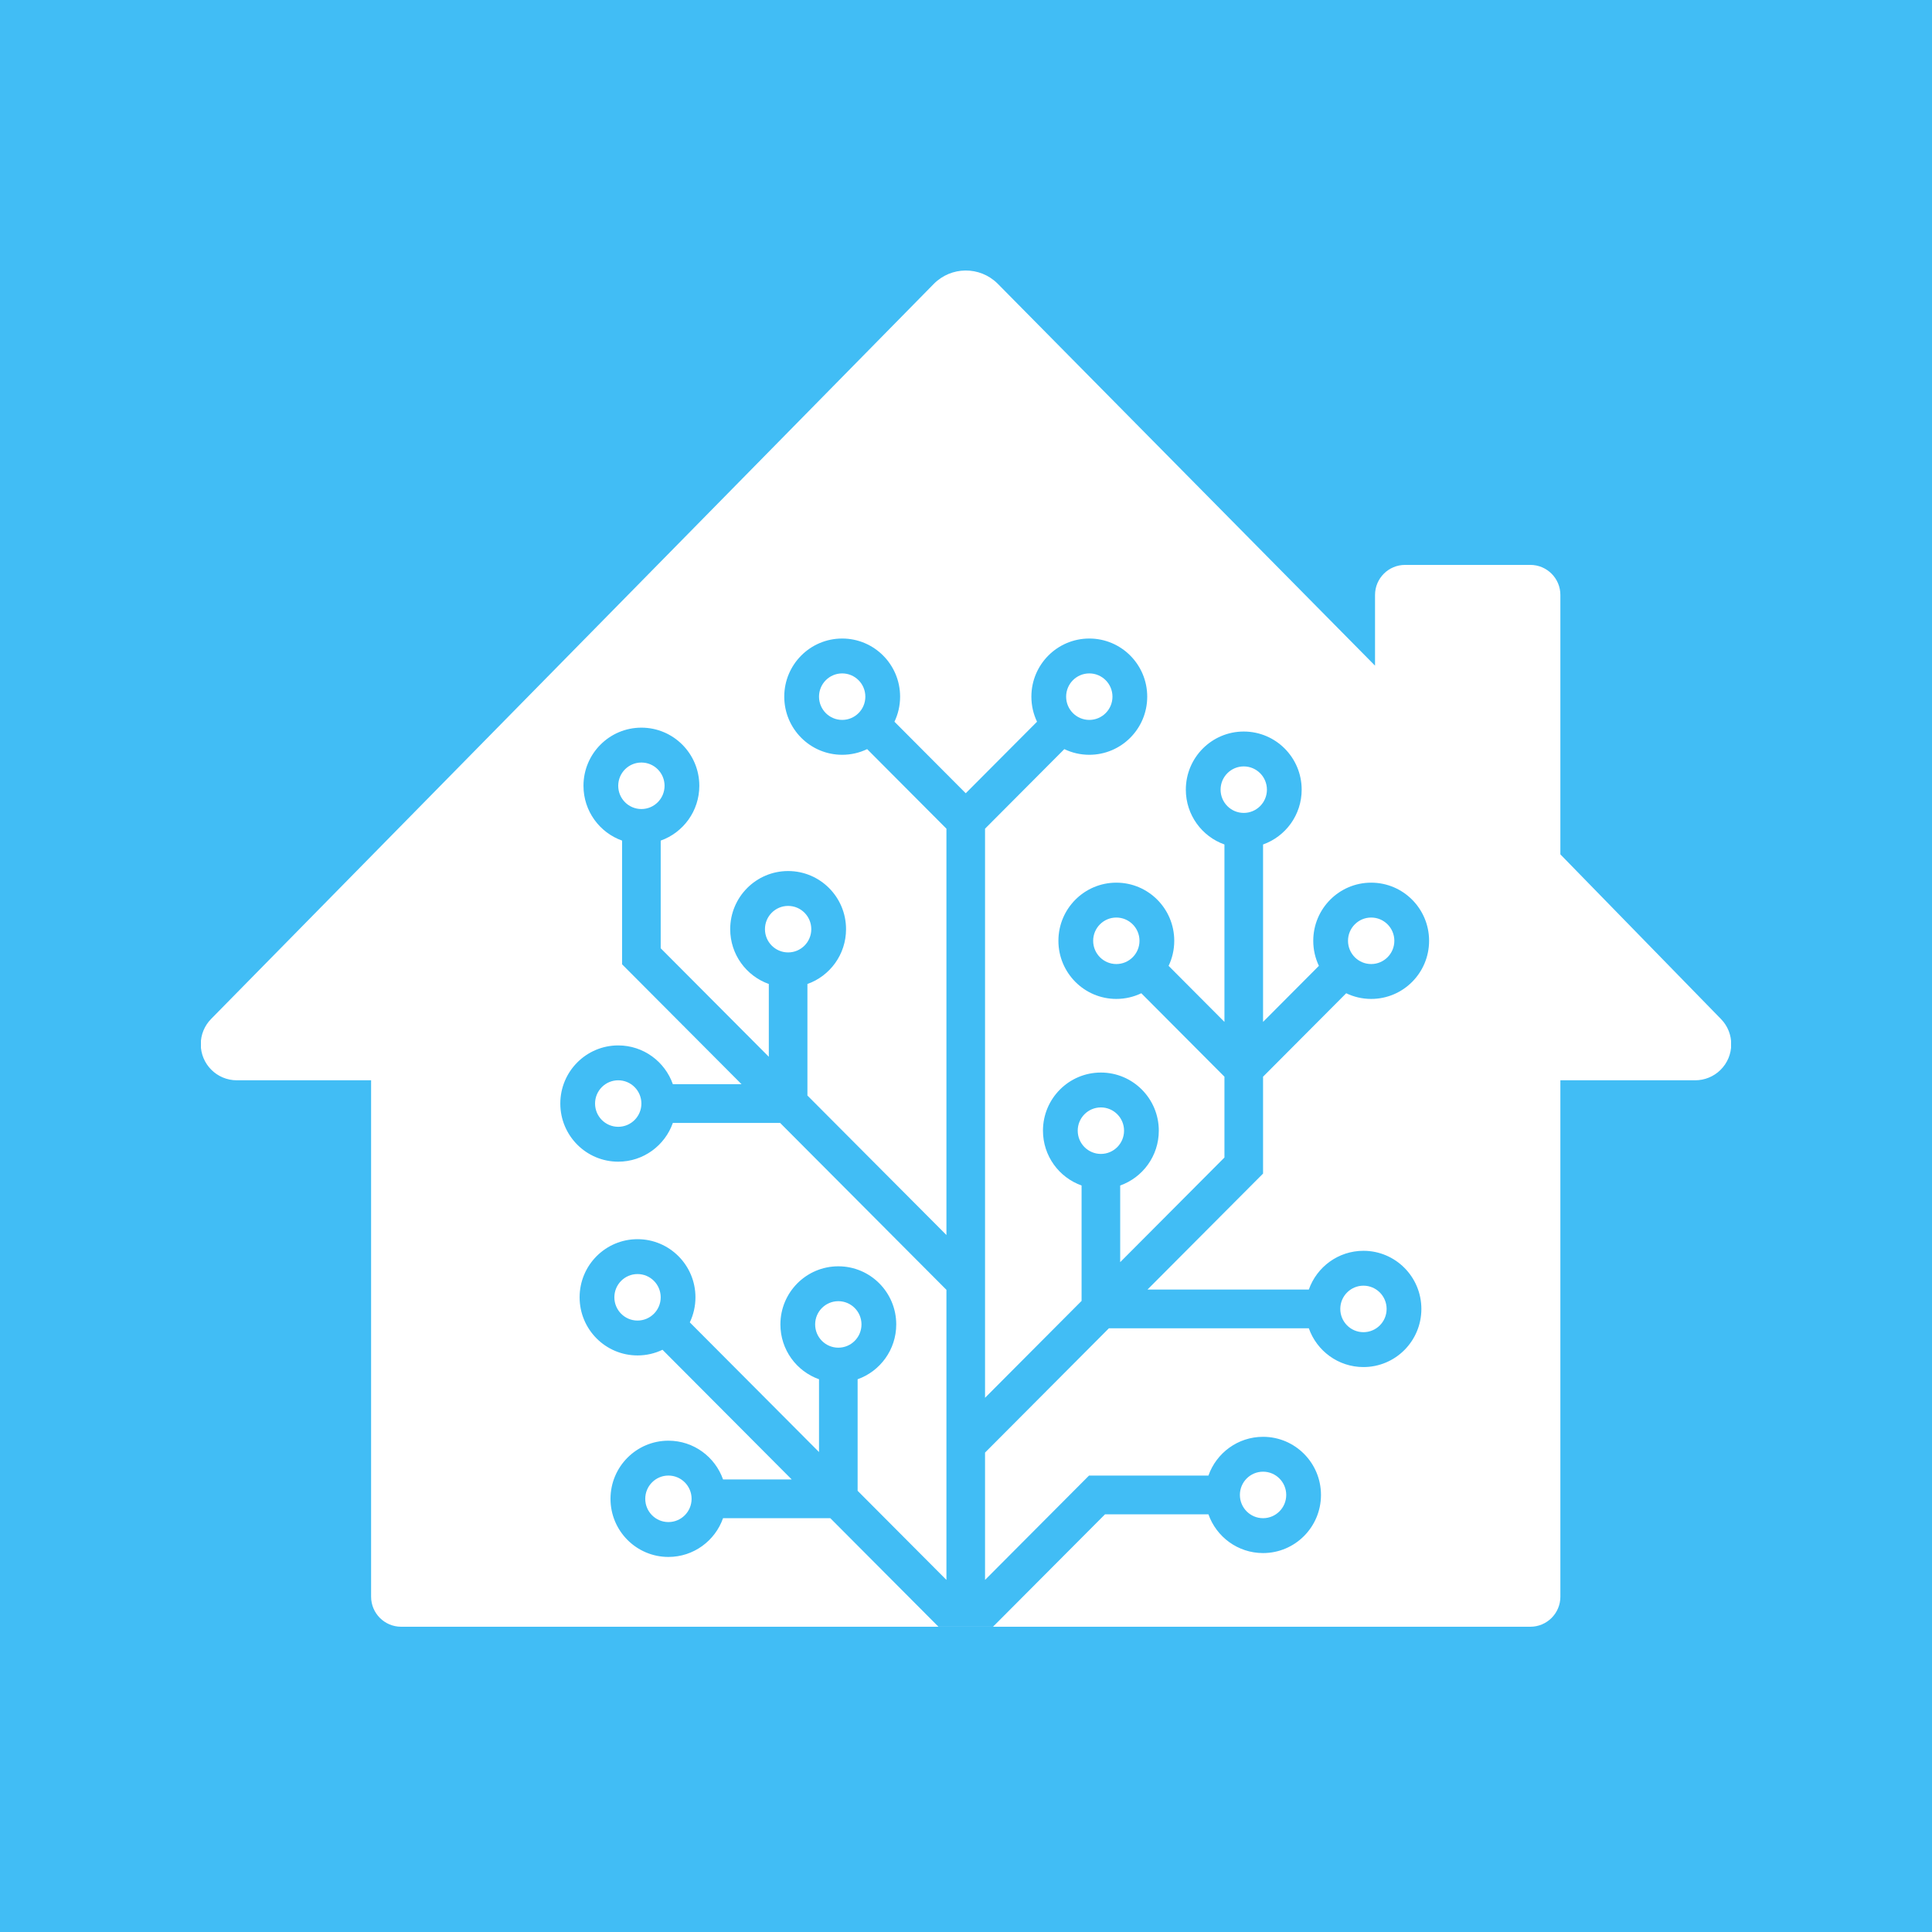
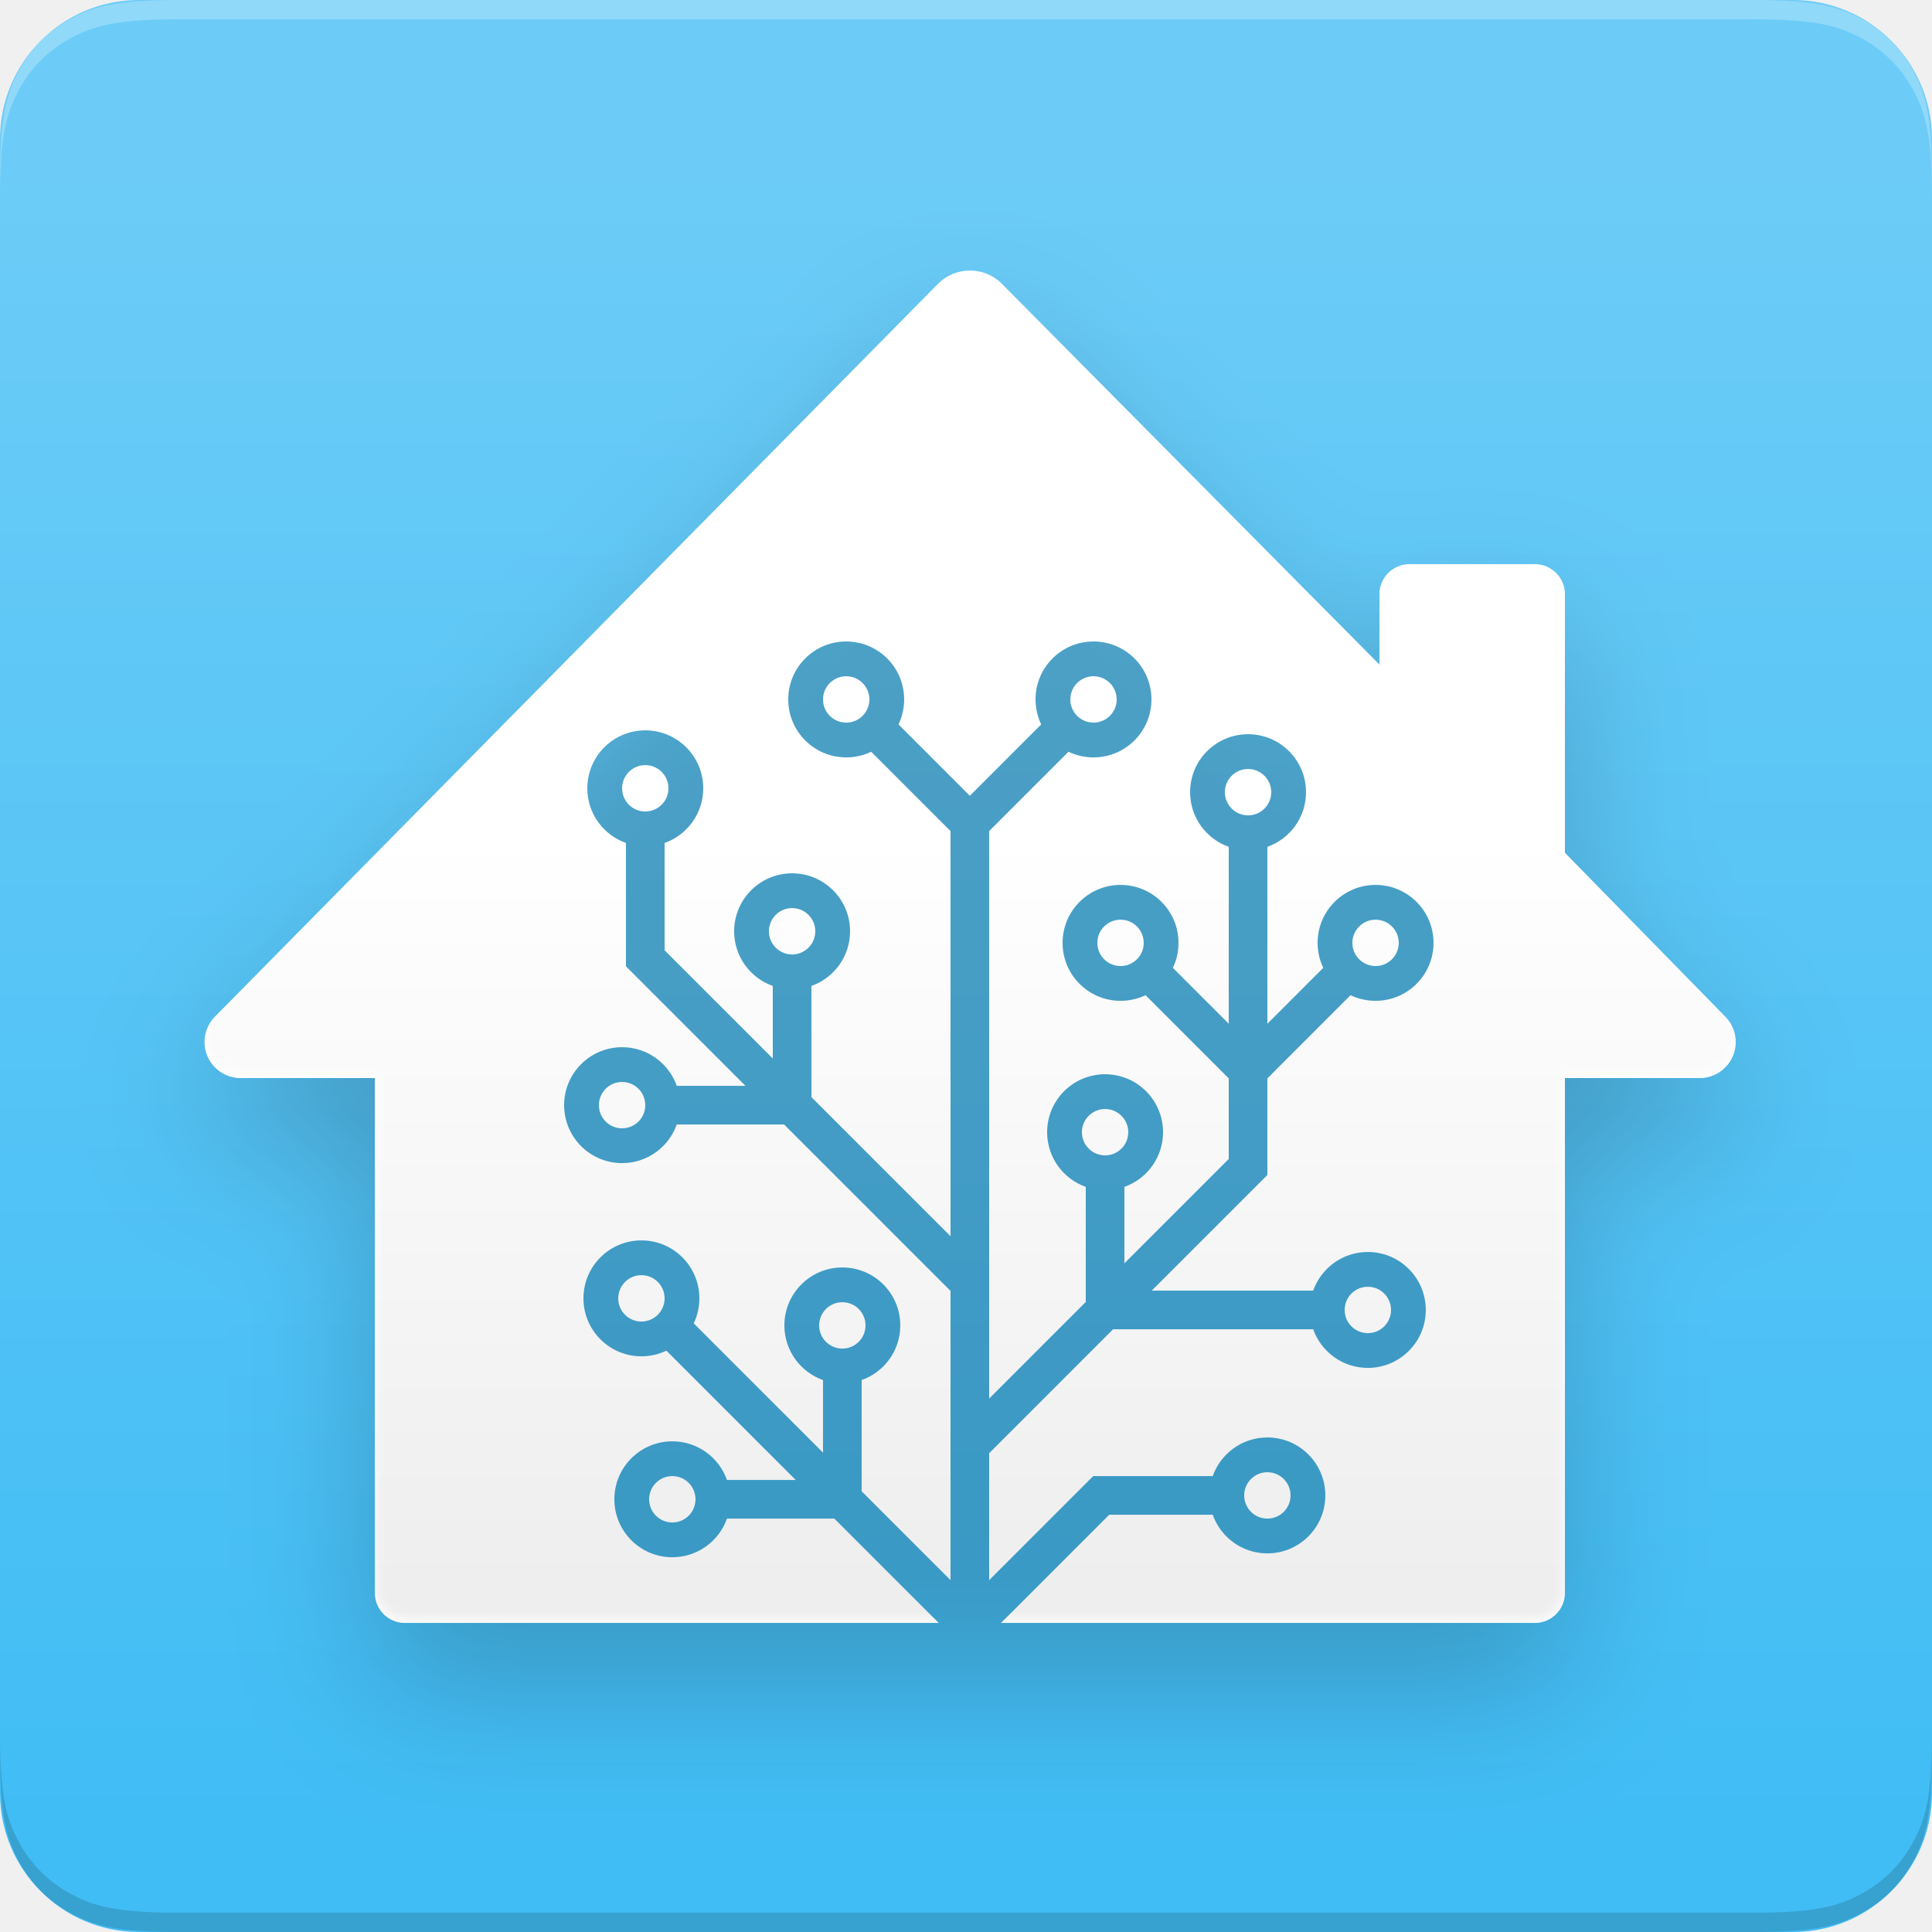
- <svg xmlns="http://www.w3.org/2000/svg" xmlns:xlink="http://www.w3.org/1999/xlink" width="500px" height="500px" viewBox="0 0 500 500" version="1.1">
+ <svg xmlns="http://www.w3.org/2000/svg" xmlns:xlink="http://www.w3.org/1999/xlink" viewBox="0 0 500 500" version="1.1">
+   <style>
+     svg * {
+     }
+     
+     .only-on-small { opacity: 0; }
+     .hide-on-big { opacity: 0; }    
+     
+     @media all and (max-width: 130px) {
+       .only-on-big  { opacity: 0; }
+       #background-color-rect { fill: #40BDF5; }
+       #house_big_fill { fill: #FFFFFF; }
+     }
+     
+     @media all and (max-width: 55px) {
+       .only-on-small { opacity: 100; }
+       .hide-on-small { opacity: 0; }
+       #house_small_tree {
+         transform: scale(1);
+         transform-origin: 50% 50%;
+       }
+     }
+     
+     @media all and (max-width: 34px) {
+       #house_small_tree {
+         fill: #40BDF5;  
+         transform: scale(1.25);
+       }
+       #background {
+         opacity: 0
+       }
+     }
+     
+   </style>
  <defs>
-     <path d="M44.041,343.222 L44.041,209.58 L9.288,209.58 L9.288,209.58 C4.134,209.58 -0.045,205.402 -0.045,200.247 C-0.045,197.799 0.917,195.449 2.633,193.704 L189.639,3.497 L189.639,3.497 C194.156,-1.097 201.542,-1.16 206.137,3.357 C206.177,3.397 206.218,3.437 206.257,3.477 L303.858,102.271 L303.858,83.974 L303.858,83.974 C303.858,79.678 307.341,76.196 311.636,76.196 L344.047,76.196 L344.047,76.196 C348.342,76.196 351.825,79.678 351.825,83.974 L351.825,151.112 L393.393,193.73 C396.992,197.42 396.918,203.329 393.228,206.928 C391.485,208.629 389.146,209.58 386.711,209.58 L351.825,209.58 L351.825,343.222 C351.825,347.518 348.342,351 344.047,351 L51.819,351 C47.524,351 44.041,347.518 44.041,343.222 L44.041,343.222 Z M250.434,179.962 C251.371,177.998 251.895,175.799 251.895,173.476 C251.895,165.168 245.184,158.433 236.905,158.433 C228.627,158.433 221.916,165.168 221.916,173.476 C221.916,181.784 228.627,188.52 236.905,188.52 C239.22,188.52 241.411,187.993 243.368,187.053 L264.886,208.649 L264.886,229.567 L237.905,256.645 L237.905,236.805 C243.727,234.74 247.898,229.168 247.898,222.618 C247.898,214.31 241.187,207.574 232.908,207.574 C224.63,207.574 217.919,214.31 217.919,222.618 C217.919,229.168 222.09,234.74 227.912,236.805 L227.912,266.673 L202.929,291.746 L202.929,144.464 L223.448,123.872 C225.405,124.811 227.596,125.338 229.91,125.338 C238.189,125.338 244.9,118.603 244.9,110.294 C244.9,101.986 238.189,95.251 229.91,95.251 C221.632,95.251 214.921,101.986 214.921,110.294 C214.921,112.617 215.445,114.816 216.382,116.78 L197.933,135.295 L179.484,116.78 C180.421,114.816 180.945,112.617 180.945,110.294 C180.945,101.986 174.234,95.251 165.955,95.251 C157.677,95.251 150.966,101.986 150.966,110.294 C150.966,118.603 157.677,125.338 165.955,125.338 C168.27,125.338 170.461,124.811 172.418,123.872 L192.936,144.464 L192.936,249.624 L156.962,213.52 L156.962,184.655 C162.784,182.59 166.955,177.018 166.955,170.468 C166.955,162.159 160.244,155.424 151.965,155.424 C143.687,155.424 136.976,162.159 136.976,170.468 C136.976,177.018 141.147,182.59 146.969,184.655 L146.969,203.492 L118.989,175.411 L118.989,147.548 C124.81,145.483 128.982,139.911 128.982,133.361 C128.982,125.053 122.271,118.317 113.992,118.317 C105.714,118.317 99.003,125.053 99.003,133.361 C99.003,139.911 103.174,145.483 108.996,147.548 L108.996,179.565 L139.903,210.583 L122.133,210.583 C120.075,204.74 114.523,200.554 107.996,200.554 C99.718,200.554 93.007,207.289 93.007,215.597 C93.007,223.906 99.718,230.641 107.996,230.641 C114.523,230.641 120.075,226.455 122.133,220.612 L149.896,220.612 L192.936,263.807 L192.936,338.881 L169.953,315.815 L169.953,286.949 C175.775,284.884 179.946,279.312 179.946,272.762 C179.946,264.454 173.235,257.719 164.956,257.719 C156.678,257.719 149.967,264.454 149.967,272.762 C149.967,279.312 154.138,284.884 159.96,286.949 L159.96,305.786 L126.521,272.228 C127.458,270.264 127.982,268.064 127.982,265.742 C127.982,257.434 121.271,250.699 112.993,250.699 C104.714,250.699 98.003,257.434 98.003,265.742 C98.003,274.05 104.714,280.785 112.993,280.785 C115.307,280.785 117.499,280.259 119.455,279.319 L152.894,312.878 L135.124,312.878 C133.066,307.035 127.514,302.849 120.987,302.849 C112.709,302.849 105.998,309.584 105.998,317.892 C105.998,326.2 112.709,332.935 120.987,332.935 C127.514,332.935 133.066,328.749 135.124,322.906 L162.887,322.906 L190.867,350.987 L204.999,350.987 L233.979,321.904 L260.742,321.904 C262.8,327.746 268.352,331.932 274.879,331.932 C283.157,331.932 289.868,325.197 289.868,316.889 C289.868,308.581 283.157,301.846 274.879,301.846 C268.352,301.846 262.8,306.032 260.742,311.875 L229.839,311.875 L202.929,338.881 L202.929,305.929 L234.978,273.765 L286.724,273.765 C288.782,279.608 294.334,283.794 300.86,283.794 C309.139,283.794 315.85,277.059 315.85,268.751 C315.85,260.442 309.139,253.707 300.86,253.707 C294.334,253.707 288.782,257.893 286.724,263.736 L244.971,263.736 L274.879,233.721 L274.879,208.649 L296.396,187.053 C298.353,187.993 300.545,188.52 302.859,188.52 C311.137,188.52 317.848,181.784 317.848,173.476 C317.848,165.168 311.137,158.433 302.859,158.433 C294.581,158.433 287.87,165.168 287.87,173.476 C287.87,175.799 288.394,177.998 289.33,179.962 L274.879,194.466 L274.879,148.551 C280.701,146.486 284.872,140.914 284.872,134.364 C284.872,126.055 278.161,119.32 269.882,119.32 C261.604,119.32 254.893,126.055 254.893,134.364 C254.893,140.914 259.064,146.486 264.886,148.551 L264.886,194.466 L250.434,179.962 Z M120.987,323.909 C117.676,323.909 114.991,321.215 114.991,317.892 C114.991,314.569 117.676,311.875 120.987,311.875 C124.299,311.875 126.983,314.569 126.983,317.892 C126.983,321.215 124.299,323.909 120.987,323.909 Z M164.956,278.779 C161.645,278.779 158.96,276.085 158.96,272.762 C158.96,269.439 161.645,266.745 164.956,266.745 C168.268,266.745 170.952,269.439 170.952,272.762 C170.952,276.085 168.268,278.779 164.956,278.779 Z M112.993,271.759 C109.681,271.759 106.997,269.065 106.997,265.742 C106.997,262.419 109.681,259.725 112.993,259.725 C116.304,259.725 118.989,262.419 118.989,265.742 C118.989,269.065 116.304,271.759 112.993,271.759 Z M107.996,221.615 C104.685,221.615 102.001,218.921 102.001,215.597 C102.001,212.274 104.685,209.58 107.996,209.58 C111.308,209.58 113.992,212.274 113.992,215.597 C113.992,218.921 111.308,221.615 107.996,221.615 Z M232.908,228.635 C229.597,228.635 226.913,225.941 226.913,222.618 C226.913,219.294 229.597,216.6 232.908,216.6 C236.22,216.6 238.904,219.294 238.904,222.618 C238.904,225.941 236.22,228.635 232.908,228.635 Z M300.86,274.768 C297.549,274.768 294.865,272.074 294.865,268.751 C294.865,265.427 297.549,262.733 300.86,262.733 C304.172,262.733 306.856,265.427 306.856,268.751 C306.856,272.074 304.172,274.768 300.86,274.768 Z M274.879,322.906 C271.567,322.906 268.883,320.212 268.883,316.889 C268.883,313.566 271.567,310.872 274.879,310.872 C278.19,310.872 280.875,313.566 280.875,316.889 C280.875,320.212 278.19,322.906 274.879,322.906 Z M302.859,179.494 C299.548,179.494 296.863,176.799 296.863,173.476 C296.863,170.153 299.548,167.459 302.859,167.459 C306.17,167.459 308.855,170.153 308.855,173.476 C308.855,176.799 306.17,179.494 302.859,179.494 Z M269.882,140.381 C266.571,140.381 263.886,137.687 263.886,134.364 C263.886,131.04 266.571,128.346 269.882,128.346 C273.194,128.346 275.878,131.04 275.878,134.364 C275.878,137.687 273.194,140.381 269.882,140.381 Z M229.91,116.312 C226.599,116.312 223.915,113.618 223.915,110.294 C223.915,106.971 226.599,104.277 229.91,104.277 C233.222,104.277 235.906,106.971 235.906,110.294 C235.906,113.618 233.222,116.312 229.91,116.312 Z M165.955,116.312 C162.644,116.312 159.96,113.618 159.96,110.294 C159.96,106.971 162.644,104.277 165.955,104.277 C169.267,104.277 171.951,106.971 171.951,110.294 C171.951,113.618 169.267,116.312 165.955,116.312 Z M113.992,139.378 C110.681,139.378 107.996,136.684 107.996,133.361 C107.996,130.037 110.681,127.343 113.992,127.343 C117.303,127.343 119.988,130.037 119.988,133.361 C119.988,136.684 117.303,139.378 113.992,139.378 Z M151.965,176.485 C148.654,176.485 145.97,173.791 145.97,170.468 C145.97,167.144 148.654,164.45 151.965,164.45 C155.277,164.45 157.961,167.144 157.961,170.468 C157.961,173.791 155.277,176.485 151.965,176.485 Z M236.905,179.494 C233.594,179.494 230.91,176.799 230.91,173.476 C230.91,170.153 233.594,167.459 236.905,167.459 C240.217,167.459 242.901,170.153 242.901,173.476 C242.901,176.799 240.217,179.494 236.905,179.494 Z" id="path-1" />
+     <path id="house-path" d="M97,412.235 L97,279 L62.263,279 L62.263,279 C57.108,279 52.93,274.821 52.93,269.667 C52.93,267.213 53.896,264.858 55.619,263.111 L242.72,73.49 L242.72,73.49 C247.246,68.903 254.633,68.854 259.219,73.379 C259.249,73.409 259.28,73.44 259.31,73.47 L357,172 L357,153.778 L357,153.778 C357,149.482 360.482,146 364.778,146 L397.222,146 L397.222,146 C401.518,146 405,149.482 405,153.778 L405,220.7 L446.541,263.138 L446.541,263.138 C450.147,266.822 450.084,272.731 446.4,276.336 C444.656,278.044 442.312,279 439.871,279 L405,279 L405,412.235 L405,412.235 C405,416.53 401.518,420.013 397.222,420.013 L104.778,420.013 L104.778,420.013 C100.482,420.013 97,416.53 97,412.235 Z" />
+     <path id="large-tree-path" d="M303.534,250.48 L317.996,264.942 L317.996,219.159 C312.17,217.1 307.996,211.544 307.996,205.013 C307.996,196.728 314.712,190.013 322.996,190.013 C331.28,190.013 337.996,196.728 337.996,205.013 C337.996,211.544 333.822,217.1 327.996,219.159 L327.996,264.942 L342.458,250.48 C341.521,248.522 340.996,246.328 340.996,244.013 C340.996,235.728 347.712,229.013 355.996,229.013 C364.28,229.013 370.996,235.728 370.996,244.013 C370.996,252.297 364.28,259.013 355.996,259.013 C353.68,259.013 351.487,258.488 349.529,257.551 L327.996,279.084 L327.996,304.084 L298.067,334.013 L339.849,334.013 C341.909,328.187 347.465,324.013 353.996,324.013 C362.28,324.013 368.996,330.728 368.996,339.013 C368.996,347.297 362.28,354.013 353.996,354.013 C347.465,354.013 341.909,349.839 339.849,344.013 L288.067,344.013 L255.996,376.084 L255.996,408.942 L282.925,382.013 L313.849,382.013 C315.909,376.187 321.465,372.013 327.996,372.013 C336.28,372.013 342.996,378.728 342.996,387.013 C342.996,395.297 336.28,402.013 327.996,402.013 C321.465,402.013 315.909,397.839 313.849,392.013 L287.067,392.013 L258.067,421.013 L243.925,421.013 L215.925,393.013 L188.142,393.013 C186.083,398.839 180.527,403.013 173.996,403.013 C165.712,403.013 158.996,396.297 158.996,388.013 C158.996,379.728 165.712,373.013 173.996,373.013 C180.527,373.013 186.083,377.187 188.142,383.013 L205.925,383.013 L172.463,349.551 C170.505,350.488 168.312,351.013 165.996,351.013 C157.712,351.013 150.996,344.297 150.996,336.013 C150.996,327.728 157.712,321.013 165.996,321.013 C174.28,321.013 180.996,327.728 180.996,336.013 C180.996,338.328 180.471,340.522 179.534,342.48 L212.996,375.942 L212.996,357.159 C207.17,355.1 202.996,349.544 202.996,343.013 C202.996,334.728 209.712,328.013 217.996,328.013 C226.28,328.013 232.996,334.728 232.996,343.013 C232.996,349.544 228.822,355.1 222.996,357.159 L222.996,385.942 L245.996,408.942 L245.996,334.084 L202.925,291.013 L175.142,291.013 C173.083,296.839 167.527,301.013 160.996,301.013 C152.712,301.013 145.996,294.297 145.996,286.013 C145.996,277.728 152.712,271.013 160.996,271.013 C167.527,271.013 173.083,275.187 175.142,281.013 L192.925,281.013 L161.996,250.084 L161.996,218.159 C156.17,216.1 151.996,210.544 151.996,204.013 C151.996,195.728 158.712,189.013 166.996,189.013 C175.28,189.013 181.996,195.728 181.996,204.013 C181.996,210.544 177.822,216.1 171.996,218.159 L171.996,245.942 L199.996,273.942 L199.996,255.159 C194.17,253.1 189.996,247.544 189.996,241.013 C189.996,232.728 196.712,226.013 204.996,226.013 C213.28,226.013 219.996,232.728 219.996,241.013 C219.996,247.544 215.822,253.1 209.996,255.159 L209.996,283.942 L245.996,319.942 L245.996,215.084 L225.463,194.551 C223.505,195.488 221.312,196.013 218.996,196.013 C210.712,196.013 203.996,189.297 203.996,181.013 C203.996,172.728 210.712,166.013 218.996,166.013 C227.28,166.013 233.996,172.728 233.996,181.013 C233.996,183.328 233.471,185.522 232.534,187.48 L250.996,205.942 L269.458,187.48 C268.521,185.522 267.996,183.328 267.996,181.013 C267.996,172.728 274.712,166.013 282.996,166.013 C291.28,166.013 297.996,172.728 297.996,181.013 C297.996,189.297 291.28,196.013 282.996,196.013 C280.68,196.013 278.487,195.488 276.529,194.551 L255.996,215.084 L255.996,361.942 L280.996,336.942 L280.996,307.159 C275.17,305.1 270.996,299.544 270.996,293.013 C270.996,284.728 277.712,278.013 285.996,278.013 C294.28,278.013 300.996,284.728 300.996,293.013 C300.996,299.544 296.822,305.1 290.996,307.159 L290.996,326.942 L317.996,299.942 L317.996,279.084 L296.463,257.551 C294.505,258.488 292.312,259.013 289.996,259.013 C281.712,259.013 274.996,252.297 274.996,244.013 C274.996,235.728 281.712,229.013 289.996,229.013 C298.28,229.013 304.996,235.728 304.996,244.013 C304.996,246.328 304.471,248.522 303.534,250.48 Z M173.996,394.013 C177.31,394.013 179.996,391.326 179.996,388.013 C179.996,384.699 177.31,382.013 173.996,382.013 C170.682,382.013 167.996,384.699 167.996,388.013 C167.996,391.326 170.682,394.013 173.996,394.013 Z M217.996,349.013 C221.31,349.013 223.996,346.326 223.996,343.013 C223.996,339.699 221.31,337.013 217.996,337.013 C214.682,337.013 211.996,339.699 211.996,343.013 C211.996,346.326 214.682,349.013 217.996,349.013 Z M165.996,342.013 C169.31,342.013 171.996,339.326 171.996,336.013 C171.996,332.699 169.31,330.013 165.996,330.013 C162.682,330.013 159.996,332.699 159.996,336.013 C159.996,339.326 162.682,342.013 165.996,342.013 Z M160.996,292.013 C164.31,292.013 166.996,289.326 166.996,286.013 C166.996,282.699 164.31,280.013 160.996,280.013 C157.682,280.013 154.996,282.699 154.996,286.013 C154.996,289.326 157.682,292.013 160.996,292.013 Z M285.996,299.013 C289.31,299.013 291.996,296.326 291.996,293.013 C291.996,289.699 289.31,287.013 285.996,287.013 C282.682,287.013 279.996,289.699 279.996,293.013 C279.996,296.326 282.682,299.013 285.996,299.013 Z M353.996,345.013 C357.31,345.013 359.996,342.326 359.996,339.013 C359.996,335.699 357.31,333.013 353.996,333.013 C350.682,333.013 347.996,335.699 347.996,339.013 C347.996,342.326 350.682,345.013 353.996,345.013 Z M327.996,393.013 C331.31,393.013 333.996,390.326 333.996,387.013 C333.996,383.699 331.31,381.013 327.996,381.013 C324.682,381.013 321.996,383.699 321.996,387.013 C321.996,390.326 324.682,393.013 327.996,393.013 Z M355.996,250.013 C359.31,250.013 361.996,247.326 361.996,244.013 C361.996,240.699 359.31,238.013 355.996,238.013 C352.682,238.013 349.996,240.699 349.996,244.013 C349.996,247.326 352.682,250.013 355.996,250.013 Z M322.996,211.013 C326.31,211.013 328.996,208.326 328.996,205.013 C328.996,201.699 326.31,199.013 322.996,199.013 C319.682,199.013 316.996,201.699 316.996,205.013 C316.996,208.326 319.682,211.013 322.996,211.013 Z M282.996,187.013 C286.31,187.013 288.996,184.326 288.996,181.013 C288.996,177.699 286.31,175.013 282.996,175.013 C279.682,175.013 276.996,177.699 276.996,181.013 C276.996,184.326 279.682,187.013 282.996,187.013 Z M218.996,187.013 C222.31,187.013 224.996,184.326 224.996,181.013 C224.996,177.699 222.31,175.013 218.996,175.013 C215.682,175.013 212.996,177.699 212.996,181.013 C212.996,184.326 215.682,187.013 218.996,187.013 Z M166.996,210.013 C170.31,210.013 172.996,207.326 172.996,204.013 C172.996,200.699 170.31,198.013 166.996,198.013 C163.682,198.013 160.996,200.699 160.996,204.013 C160.996,207.326 163.682,210.013 166.996,210.013 Z M204.996,247.013 C208.31,247.013 210.996,244.326 210.996,241.013 C210.996,237.699 208.31,235.013 204.996,235.013 C201.682,235.013 198.996,237.699 198.996,241.013 C198.996,244.326 201.682,247.013 204.996,247.013 Z M289.996,250.013 C293.31,250.013 295.996,247.326 295.996,244.013 C295.996,240.699 293.31,238.013 289.996,238.013 C286.682,238.013 283.996,240.699 283.996,244.013 C283.996,247.326 286.682,250.013 289.996,250.013 Z" />
+     <path id="small-tree-path" d="M210.835,288.621 L240,317.787 L240,229.092 C225.341,223.159 215,208.787 215,192 C215,169.909 232.909,152 255,152 C277.091,152 295,169.909 295,192 C295,208.787 284.659,223.159 270,229.092 L270,317.787 L299.165,288.621 C297.127,283.822 296,278.543 296,273 C296,250.909 313.909,233 336,233 C358.091,233 376,250.909 376,273 C376,295.091 358.091,313 336,313 C330.457,313 325.178,311.873 320.379,309.835 L270,360.213 L270,421 L240,421 L240,360.213 L189.621,309.835 C184.822,311.873 179.543,313 174,313 C151.909,313 134,295.091 134,273 C134,250.909 151.909,233 174,233 C196.091,233 214,250.909 214,273 C214,278.543 212.873,283.822 210.835,288.621 Z M255,208 C263.837,208 271,200.837 271,192 C271,183.163 263.837,176 255,176 C246.163,176 239,183.163 239,192 C239,200.837 246.163,208 255,208 Z M336,289 C344.837,289 352,281.837 352,273 C352,264.163 344.837,257 336,257 C327.163,257 320,264.163 320,273 C320,281.837 327.163,289 336,289 Z M174,289 C182.837,289 190,281.837 190,273 C190,264.163 182.837,257 174,257 C165.163,257 158,264.163 158,273 C158,281.837 165.163,289 174,289 Z" />
+     <filter id="house-shadow-filter" x="-15.8%" y="-13.0%" width="131.6%" height="135.7%" filterUnits="objectBoundingBox">
+       <feOffset dx="0" dy="17" in="SourceAlpha" result="shadowOffsetOuter1" />
+       <feGaussianBlur stdDeviation="18" in="shadowOffsetOuter1" result="shadowBlurOuter1" />
+       <feColorMatrix values="0 0 0 0 0   0 0 0 0 0   0 0 0 0 0  0 0 0 0.2 0" type="matrix" in="shadowBlurOuter1" />
+     </filter>
+     <filter id="white-gloss-edge" x="-0.5%" y="-0.6%" width="101.0%" height="101.1%" filterUnits="objectBoundingBox">
+       <feGaussianBlur stdDeviation="1.5" in="SourceAlpha" result="shadowBlurInner1" />
+       <feOffset dx="0" dy="-1" in="shadowBlurInner1" result="shadowOffsetInner1" />
+       <feComposite in="shadowOffsetInner1" in2="SourceAlpha" operator="arithmetic" k2="-1" k3="1" result="shadowInnerInner1" />
+       <feColorMatrix values="0 0 0 0 1   0 0 0 0 1   0 0 0 0 1  0 0 0 1 0" type="matrix" in="shadowInnerInner1" />
+     </filter>
+     <mask id="small-tree-mask">
+       <rect width="100%" height="100%" fill="white" />
+       <use fill="#000000" fill-rule="evenodd" xlink:href="#small-tree-path" />
+     </mask>
+     <mask id="big-tree-mask">
+       <rect width="100%" height="100%" fill="white" />
+       <use fill="#000000" fill-rule="evenodd" xlink:href="#large-tree-path" />
+     </mask>
+     <linearGradient id="bg-gradient" x1="50%" y1="9.14%" x2="50%" y2="93.686%">
+       <stop stop-color="#6CCCF7" offset="0%" />
+       <stop stop-color="#41BDF5" offset="100%" />
+     </linearGradient>
+     <linearGradient id="white-house-gradient" x1="50%" y1="41.751%" x2="50%" y2="100%">
+       <stop stop-color="#FFFFFF" offset="0%" />
+       <stop stop-color="#EDEDED" offset="100%" />
+     </linearGradient>
  </defs>
-   <g id="Page-1" stroke="none" stroke-width="1" fill="none" fill-rule="evenodd">
-     <g id="logo">
-       <g id="fill/blue" fill="#41BDF5">
-         <rect id="Rectangle-2" x="0" y="0" width="500" height="500" />
-       </g>
-       <g id="house-with-large-tree" transform="translate(52, 70)">
-         <mask id="mask-2" fill="white">
-           <use xlink:href="#path-1" />
-         </mask>
-         <g id="large-tree" fill-rule="nonzero" />
-         <g id="fill/white" mask="url(#mask-2)" fill-rule="evenodd" fill="#FFFFFF">
-           <rect id="Rectangle-2" x="0" y="0" width="396" height="351" />
-         </g>
+   <g id="home-assistant-logo-responsive">
+     <g id="background">
+       <rect id="background-color-rect" fill="url(#bg-gradient)" x="0" y="0" width="500" height="500" rx="36" />
+       <g id="depth-borders" class="only-on-big">
+         <path d="M500,252.5 L500,46.15 C500,30.103 498.329,24.283 495.192,18.417 C492.054,12.55 487.45,7.946 481.583,4.808 C475.717,1.671 469.897,-1.08333549e-15 453.85,1.86451255e-15 L46.15,-1.86451255e-15 C30.103,1.08333549e-15 24.283,1.671 18.417,4.808 C12.55,7.946 7.946,12.55 4.808,18.417 C1.671,24.283 -7.22223659e-16,30.103 1.24300837e-15,46.15 L-1.52441497e-17,252.5 L1.24300837e-15,51.15 C-7.22223659e-16,35.103 1.671,29.283 4.808,23.417 C7.946,17.55 12.55,12.946 18.417,9.808 C24.283,6.671 30.103,5 46.15,5 L453.85,5 C469.897,5 475.717,6.671 481.583,9.808 C487.45,12.946 492.054,17.55 495.192,23.417 C498.329,29.283 500,35.103 500,51.15 L500,252.5 Z" id="top-depth-border" fill-opacity="0.25" fill="#FFFFFF" />
+         <path d="M500,247.5 L500,453.85 C500,469.897 498.329,475.717 495.192,481.583 C492.054,487.45 487.45,492.054 481.583,495.192 C475.717,498.329 469.897,500 453.85,500 L46.15,500 C30.103,500 24.283,498.329 18.417,495.192 C12.55,492.054 7.946,487.45 4.808,481.583 C1.671,475.717 7.22223659e-16,469.897 -1.24300837e-15,453.85 L1.52441497e-17,247.5 L-1.24300837e-15,448.85 C7.22223659e-16,464.897 1.671,470.717 4.808,476.583 C7.946,482.45 12.55,487.054 18.417,490.192 C24.283,493.329 30.103,495 46.15,495 L453.85,495 C469.897,495 475.717,493.329 481.583,490.192 C487.45,487.054 492.054,482.45 495.192,476.583 C498.329,470.717 500,464.897 500,448.85 L500,247.5 Z" id="bottom-depth-border" fill-opacity="0.15" fill="#000000" />
      </g>
    </g>
+     <g id="house_shadow" class="only-on-big" filter="url(#house-shadow-filter)">
+       <use fill="#FFFFFF" fill-rule="evenodd" xlink:href="#house-path" />
+     </g>
+     <g id="house_big_tree" class="hide-on-small">
+       <use id="house_big_fill" fill="url(#white-house-gradient)" fill-rule="evenodd" xlink:href="#house-path" mask="url(#big-tree-mask)" />
+       <use class="only-on-big" fill="black" fill-opacity="1" filter="url(#white-gloss-edge)" fill-rule="evenodd" xlink:href="#house-path" mask="url(#big-tree-mask)" />
+     </g>
+     <use id="house_small_tree" class="only-on-small" fill="#FFFFFF" fill-rule="evenodd" xlink:href="#house-path" mask="url(#small-tree-mask)" />
  </g>
</svg>
